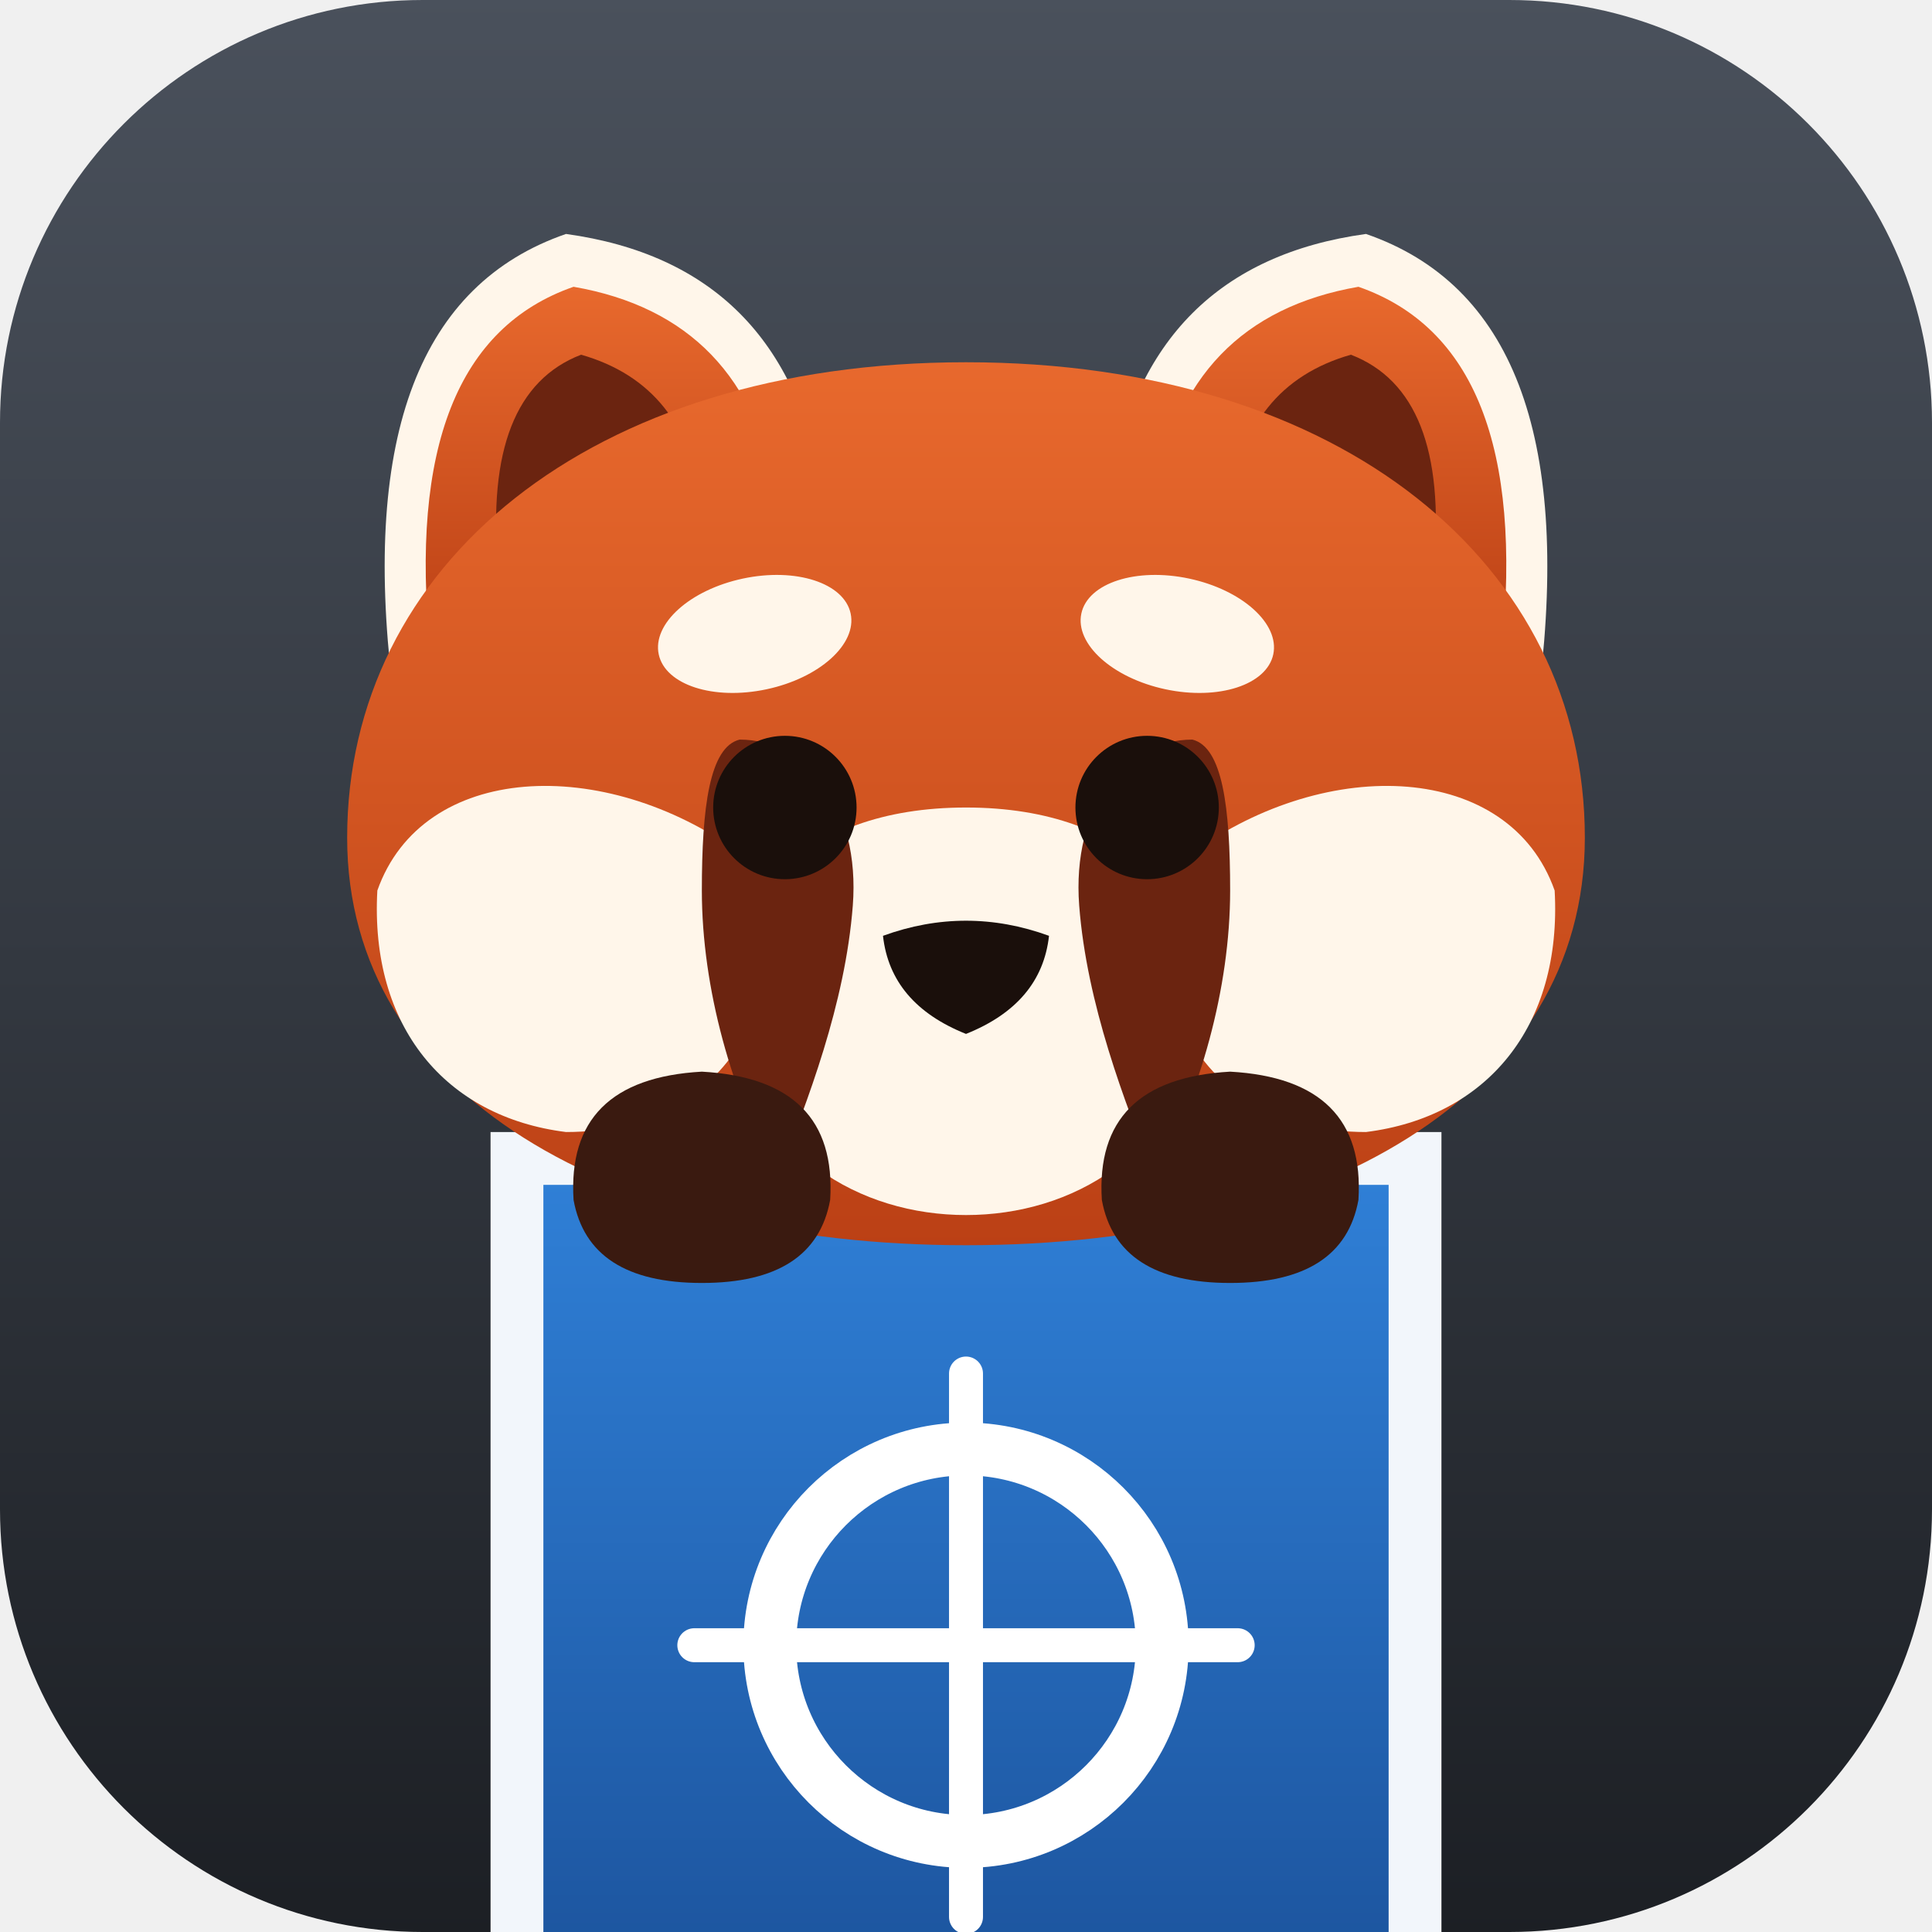
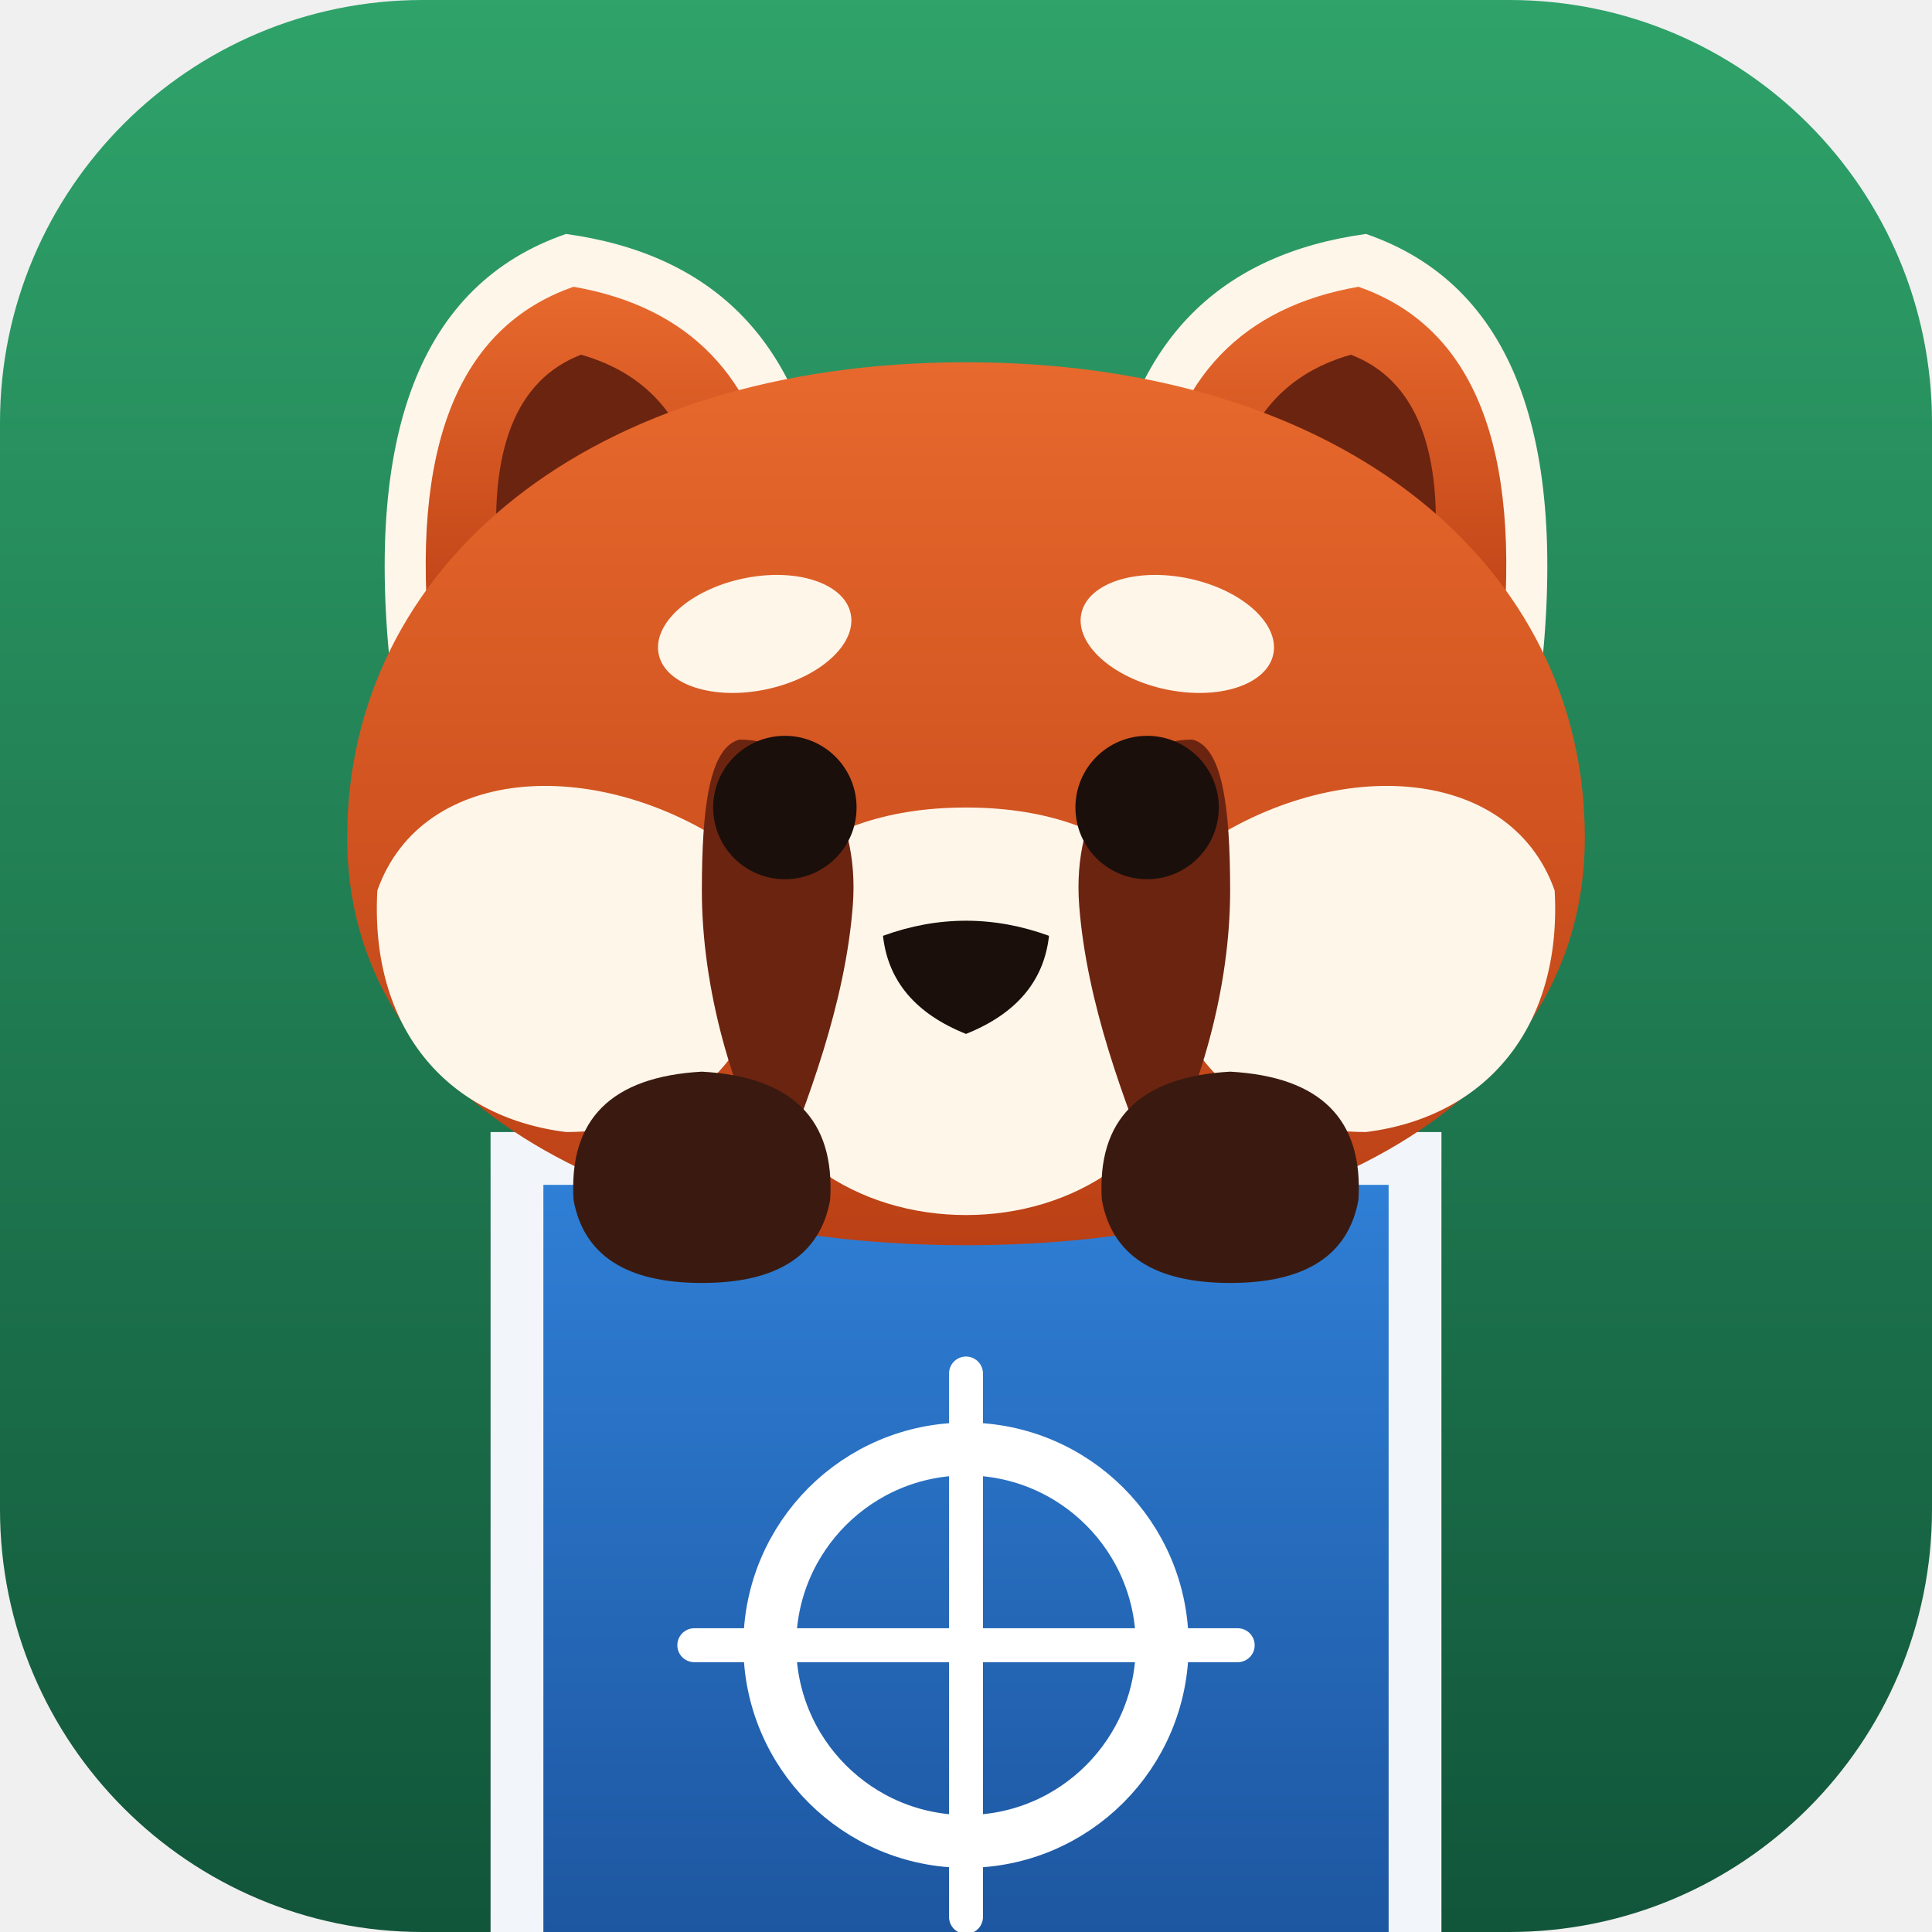
<svg xmlns="http://www.w3.org/2000/svg" viewBox="0 0 512 512">
  <defs>
    <linearGradient id="bg" x1="0" y1="0" x2="0" y2="1">
-       <stop offset="0" stop-color="#4a515c" />
-       <stop offset="1" stop-color="#1c1f24" />
+       <stop offset="0" stop-color="#2fa36a" />
+       <stop offset="1" stop-color="#11553a" />
    </linearGradient>
    <linearGradient id="fur" x1="0" y1="0" x2="0" y2="1">
      <stop offset="0" stop-color="#e8692d" />
      <stop offset="1" stop-color="#bb4015" />
    </linearGradient>
    <linearGradient id="blue" x1="0" y1="0" x2="0" y2="1">
      <stop offset="0" stop-color="#2f7fd6" />
      <stop offset="1" stop-color="#1a4f97" />
    </linearGradient>
    <clipPath id="tile">
      <rect width="512" height="512" rx="112" />
    </clipPath>
    <clipPath id="picture">
      <rect x="144" y="314" width="224" height="234" />
    </clipPath>
  </defs>
  <g clip-path="url(#tile)">
    <rect width="512" height="512" fill="url(#bg)" />
    <path d="M130 300 H382 V540 H130 Z" transform="translate(0 10)" fill="#0a0c0f" opacity="0.45" />
    <path d="M130 300 H382 V540 H130 Z" fill="#f2f6fb" />
    <g clip-path="url(#picture)">
      <rect x="144" y="314" width="224" height="234" fill="url(#blue)" />
      <circle cx="256" cy="436" r="52" fill="none" stroke="#ffffff" stroke-width="14" />
      <path d="M256 364 V508 M184 436 H328" stroke="#ffffff" stroke-width="9" stroke-linecap="round" />
    </g>
    <g>
      <path d="M104 182 Q92 82 150 62 Q208 70 218 130 Z" fill="#fff6ea" />
      <path d="M114 172 Q106 92 152 76 Q198 84 206 132 Z" fill="url(#fur)" />
      <path d="M132 150 Q128 104 154 94 Q182 102 186 134 Z" fill="#6b2410" />
    </g>
    <g transform="translate(512 0) scale(-1 1)">
      <path d="M104 182 Q92 82 150 62 Q208 70 218 130 Z" fill="#fff6ea" />
      <path d="M114 172 Q106 92 152 76 Q198 84 206 132 Z" fill="url(#fur)" />
      <path d="M132 150 Q128 104 154 94 Q182 102 186 134 Z" fill="#6b2410" />
    </g>
    <path d="M256 96 C356 96 420 150 420 222 C420 290 350 330 256 330 C162 330 92 290 92 222 C92 150 156 96 256 96 Z" fill="url(#fur)" />
    <ellipse cx="200" cy="168" rx="26" ry="15" fill="#fff6ea" transform="rotate(-12 200 168)" />
    <ellipse cx="312" cy="168" rx="26" ry="15" fill="#fff6ea" transform="rotate(12 312 168)" />
    <path d="M100 236 C112 202 160 200 196 226 C214 258 196 300 150 300 C118 296 98 272 100 236 Z" fill="#fff6ea" />
    <path d="M412 236 C400 202 352 200 316 226 C298 258 316 300 362 300 C394 296 414 272 412 236 Z" fill="#fff6ea" />
    <path d="M256 214 C300 214 322 240 318 272 C312 306 284 322 256 322 C228 322 200 306 194 272 C190 240 212 214 256 214 Z" fill="#fff6ea" />
    <path d="M196 196 C214 196 228 214 226 240 C224 266 214 292 206 312 C194 290 186 262 186 236 C186 214 188 198 196 196 Z" fill="#6b2410" />
    <path d="M316 196 C298 196 284 214 286 240 C288 266 298 292 306 312 C318 290 326 262 326 236 C326 214 324 198 316 196 Z" fill="#6b2410" />
    <circle cx="208" cy="214" r="19" fill="#1a0f0b" />
    <circle cx="304" cy="214" r="19" fill="#1a0f0b" />
    <path d="M234 248 Q256 240 278 248 Q276 266 256 274 Q236 266 234 248 Z" fill="#1a0f0b" />
    <path d="M152 318 Q150 286 186 284 Q222 286 220 318 Q216 340 186 340 Q156 340 152 318 Z" fill="#3a1a10" />
    <path d="M292 318 Q290 286 326 284 Q362 286 360 318 Q356 340 326 340 Q296 340 292 318 Z" fill="#3a1a10" />
  </g>
</svg>
